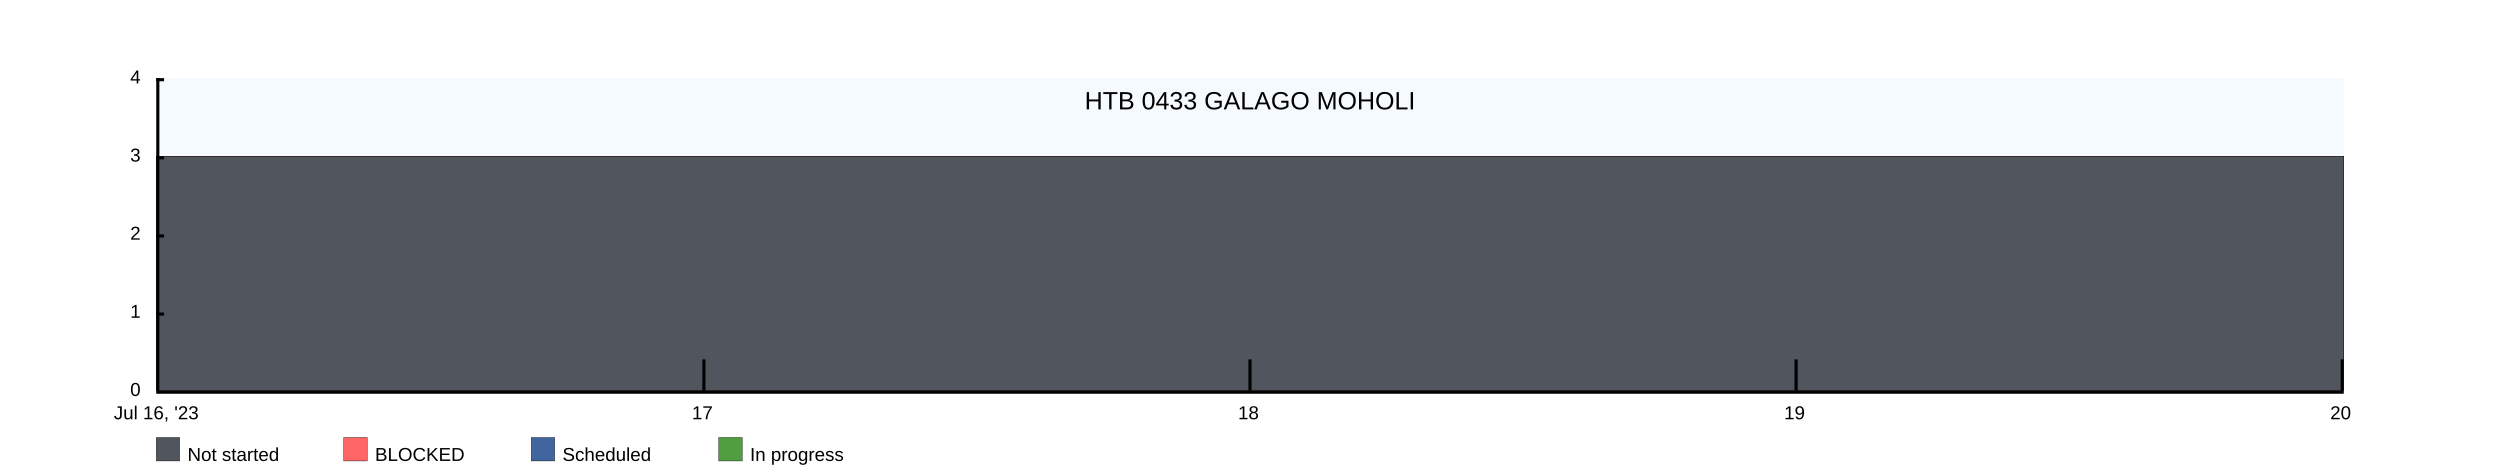
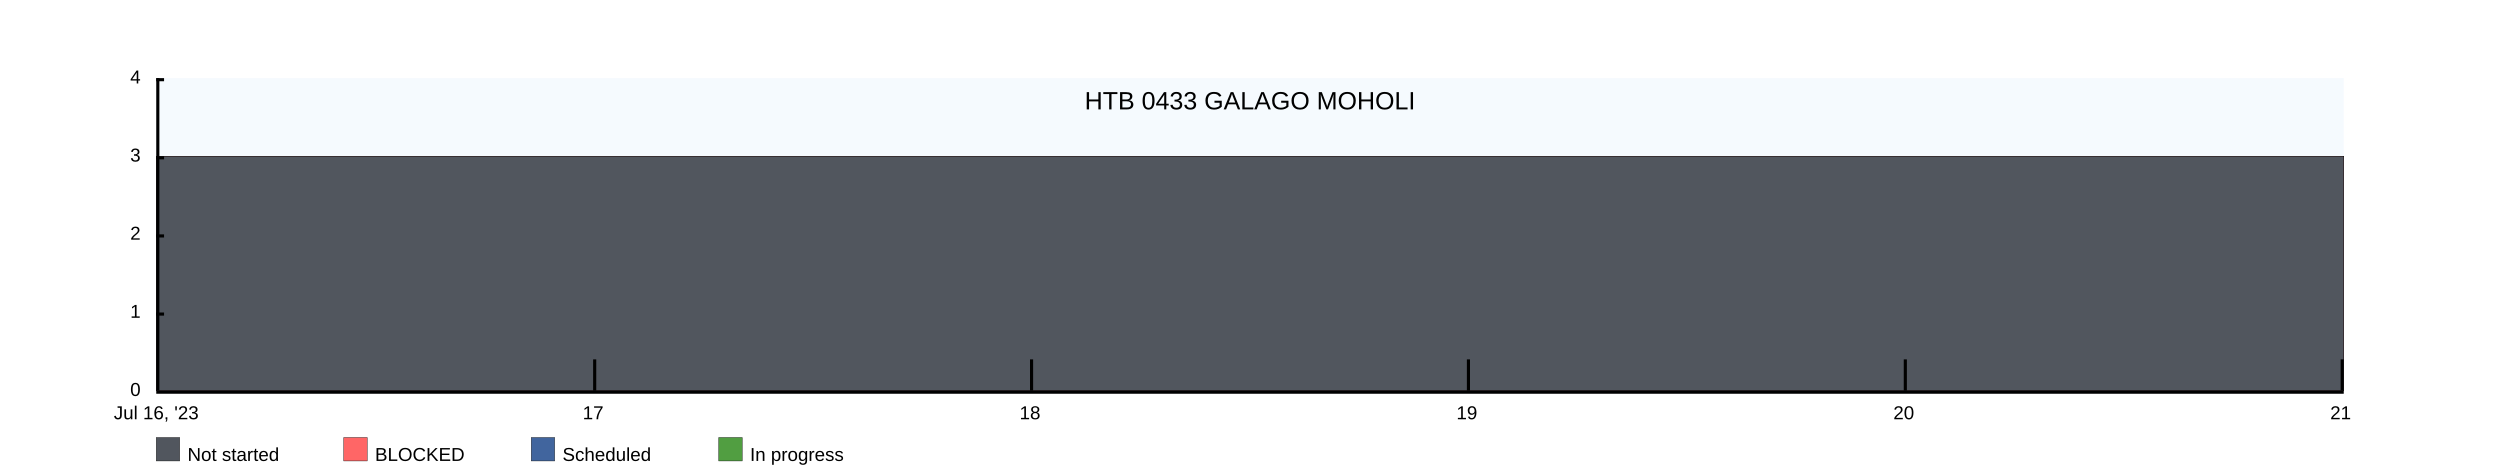
<svg xmlns="http://www.w3.org/2000/svg" width="1600" height="300">
  <rect x="100" y="50" width="1400" height="200" fill="rgba(221, 239, 250, .3)" />
  <clipPath id="theGraph">
    <rect x="100" y="50" width="1400" height="200" fill="black" />
  </clipPath>
  <rect x="100" y="280" width="15" height="15" fill="#51565E" stroke="black" stroke-width="0.25" />
  <text x="120" y="295" font-family="Arial" font-size="12" fill="black">Not started</text>
  <rect x="220" y="280" width="15" height="15" fill="#FF6666" stroke="black" stroke-width="0.25" />
  <text x="240" y="295" font-family="Arial" font-size="12" fill="black">BLOCKED</text>
  <rect x="340" y="280" width="15" height="15" fill="#41659E" stroke="black" stroke-width="0.25" />
  <text x="360" y="295" font-family="Arial" font-size="12" fill="black">Scheduled</text>
  <rect x="460" y="280" width="15" height="15" fill="#519E41" stroke="black" stroke-width="0.25" />
  <text x="480" y="295" font-family="Arial" font-size="12" fill="black">In progress</text>
-   <path d="M 100 100 M 100 100 C 100 100 450 100 450 100 C 450 100 800 100 800 100 C 800 100 1150 100 1150 100 C 1150 100 1500 100 1500 100 C 1500 100 1500 250 1500 250 C 1500 250 100 250 100 250 Z" fill="#519E41" stroke="black" stroke-width="0.25" />
-   <path d="M 100 100 M 100 100 C 100 100 450 100 450 100 C 450 100 800 100 800 100 C 800 100 1150 100 1150 100 C 1150 100 1500 100 1500 100 C 1500 100 1500 250 1500 250 C 1500 250 100 250 100 250 Z" fill="#41659E" stroke="black" stroke-width="0.25" />
-   <path d="M 100 100 M 100 100 C 100 100 450 100 450 100 C 450 100 800 100 800 100 C 800 100 1150 100 1150 100 C 1150 100 1500 100 1500 100 C 1500 100 1500 250 1500 250 C 1500 250 100 250 100 250 Z" fill="#FF6666" stroke="black" stroke-width="0.25" />
-   <path d="M 100 100 M 100 100 C 100 100 450 100 450 100 C 450 100 800 100 800 100 C 800 100 1150 100 1150 100 C 1150 100 1500 100 1500 100 C 1500 100 1500 250 1500 250 C 1500 250 100 250 100 250 Z" fill="#51565E" stroke="black" stroke-width="0.25" />
+   <path d="M 100 100 M 100 100 C 100 100 380 100 380 100 C 380 100 660 100 660 100 C 660 100 940 100 940 100 C 940 100 1220 100 1220 100 C 1220 100 1500 100 1500 100 C 1500 100 1500 250 1500 250 C 1500 250 100 250 100 250 Z" fill="#519E41" stroke="black" stroke-width="0.25" />
+   <path d="M 100 100 M 100 100 C 100 100 380 100 380 100 C 380 100 660 100 660 100 C 660 100 940 100 940 100 C 940 100 1220 100 1220 100 C 1220 100 1500 100 1500 100 C 1500 100 1500 250 1500 250 C 1500 250 100 250 100 250 Z" fill="#41659E" stroke="black" stroke-width="0.25" />
+   <path d="M 100 100 M 100 100 C 100 100 380 100 380 100 C 380 100 660 100 660 100 C 660 100 940 100 940 100 C 940 100 1220 100 1220 100 C 1220 100 1500 100 1500 100 C 1500 100 1500 250 1500 250 C 1500 250 100 250 100 250 Z" fill="#FF6666" stroke="black" stroke-width="0.25" />
+   <path d="M 100 100 M 100 100 C 100 100 380 100 380 100 C 380 100 660 100 660 100 C 660 100 940 100 940 100 C 940 100 1220 100 1220 100 C 1220 100 1500 100 1500 100 C 1500 100 1500 250 1500 250 C 1500 250 100 250 100 250 Z" fill="#51565E" stroke="black" stroke-width="0.25" />
  <text x="800" y="70" font-family="Arial" font-size="16" fill="black" text-anchor="middle" alignment-baseline="middle">HTB 0433 GALAGO MOHOLI</text>
  <rect x="100" y="250" width="1400" height="2" fill="black" />
  <rect x="100" y="50" width="5" height="2" fill="black" />
  <rect x="100" y="100" width="5" height="2" fill="black" />
  <rect x="100" y="150" width="5" height="2" fill="black" />
  <rect x="100" y="200" width="5" height="2" fill="black" />
  <text x="90" y="50" font-family="Arial" font-size="12" fill="black" text-anchor="end" dominant-baseline="middle">4</text>
  <text x="90" y="100" font-family="Arial" font-size="12" fill="black" text-anchor="end" dominant-baseline="middle">3</text>
  <text x="90" y="150" font-family="Arial" font-size="12" fill="black" text-anchor="end" dominant-baseline="middle">2</text>
  <text x="90" y="200" font-family="Arial" font-size="12" fill="black" text-anchor="end" dominant-baseline="middle">1</text>
  <text x="90" y="250" font-family="Arial" font-size="12" fill="black" text-anchor="end" dominant-baseline="middle">0</text>
  <text x="100" y="260" font-family="Arial" fill="black" text-anchor="middle" dominant-baseline="hanging">Jul 16, '23</text>
-   <text x="449.5" y="260" font-family="Arial" fill="black" text-anchor="middle" dominant-baseline="hanging">17</text>
-   <text x="799" y="260" font-family="Arial" fill="black" text-anchor="middle" dominant-baseline="hanging">18</text>
-   <text x="1148.5" y="260" font-family="Arial" fill="black" text-anchor="middle" dominant-baseline="hanging">19</text>
-   <text x="1498" y="260" font-family="Arial" fill="black" text-anchor="middle" dominant-baseline="hanging">20</text>
+   <text x="379.6" y="260" font-family="Arial" fill="black" text-anchor="middle" dominant-baseline="hanging">17</text>
+   <text x="659.2" y="260" font-family="Arial" fill="black" text-anchor="middle" dominant-baseline="hanging">18</text>
+   <text x="938.8" y="260" font-family="Arial" fill="black" text-anchor="middle" dominant-baseline="hanging">19</text>
+   <text x="1218.4" y="260" font-family="Arial" fill="black" text-anchor="middle" dominant-baseline="hanging">20</text>
+   <text x="1498" y="260" font-family="Arial" fill="black" text-anchor="middle" dominant-baseline="hanging">21</text>
  <rect x="100" y="50" width="2" height="200" fill="black" />
-   <rect x="449.5" y="230" width="2" height="20" fill="black" />
-   <rect x="799" y="230" width="2" height="20" fill="black" />
-   <rect x="1148.5" y="230" width="2" height="20" fill="black" />
+   <rect x="379.6" y="230" width="2" height="20" fill="black" />
+   <rect x="659.2" y="230" width="2" height="20" fill="black" />
+   <rect x="938.8" y="230" width="2" height="20" fill="black" />
+   <rect x="1218.4" y="230" width="2" height="20" fill="black" />
  <rect x="1498" y="230" width="2" height="20" fill="black" />
</svg>
